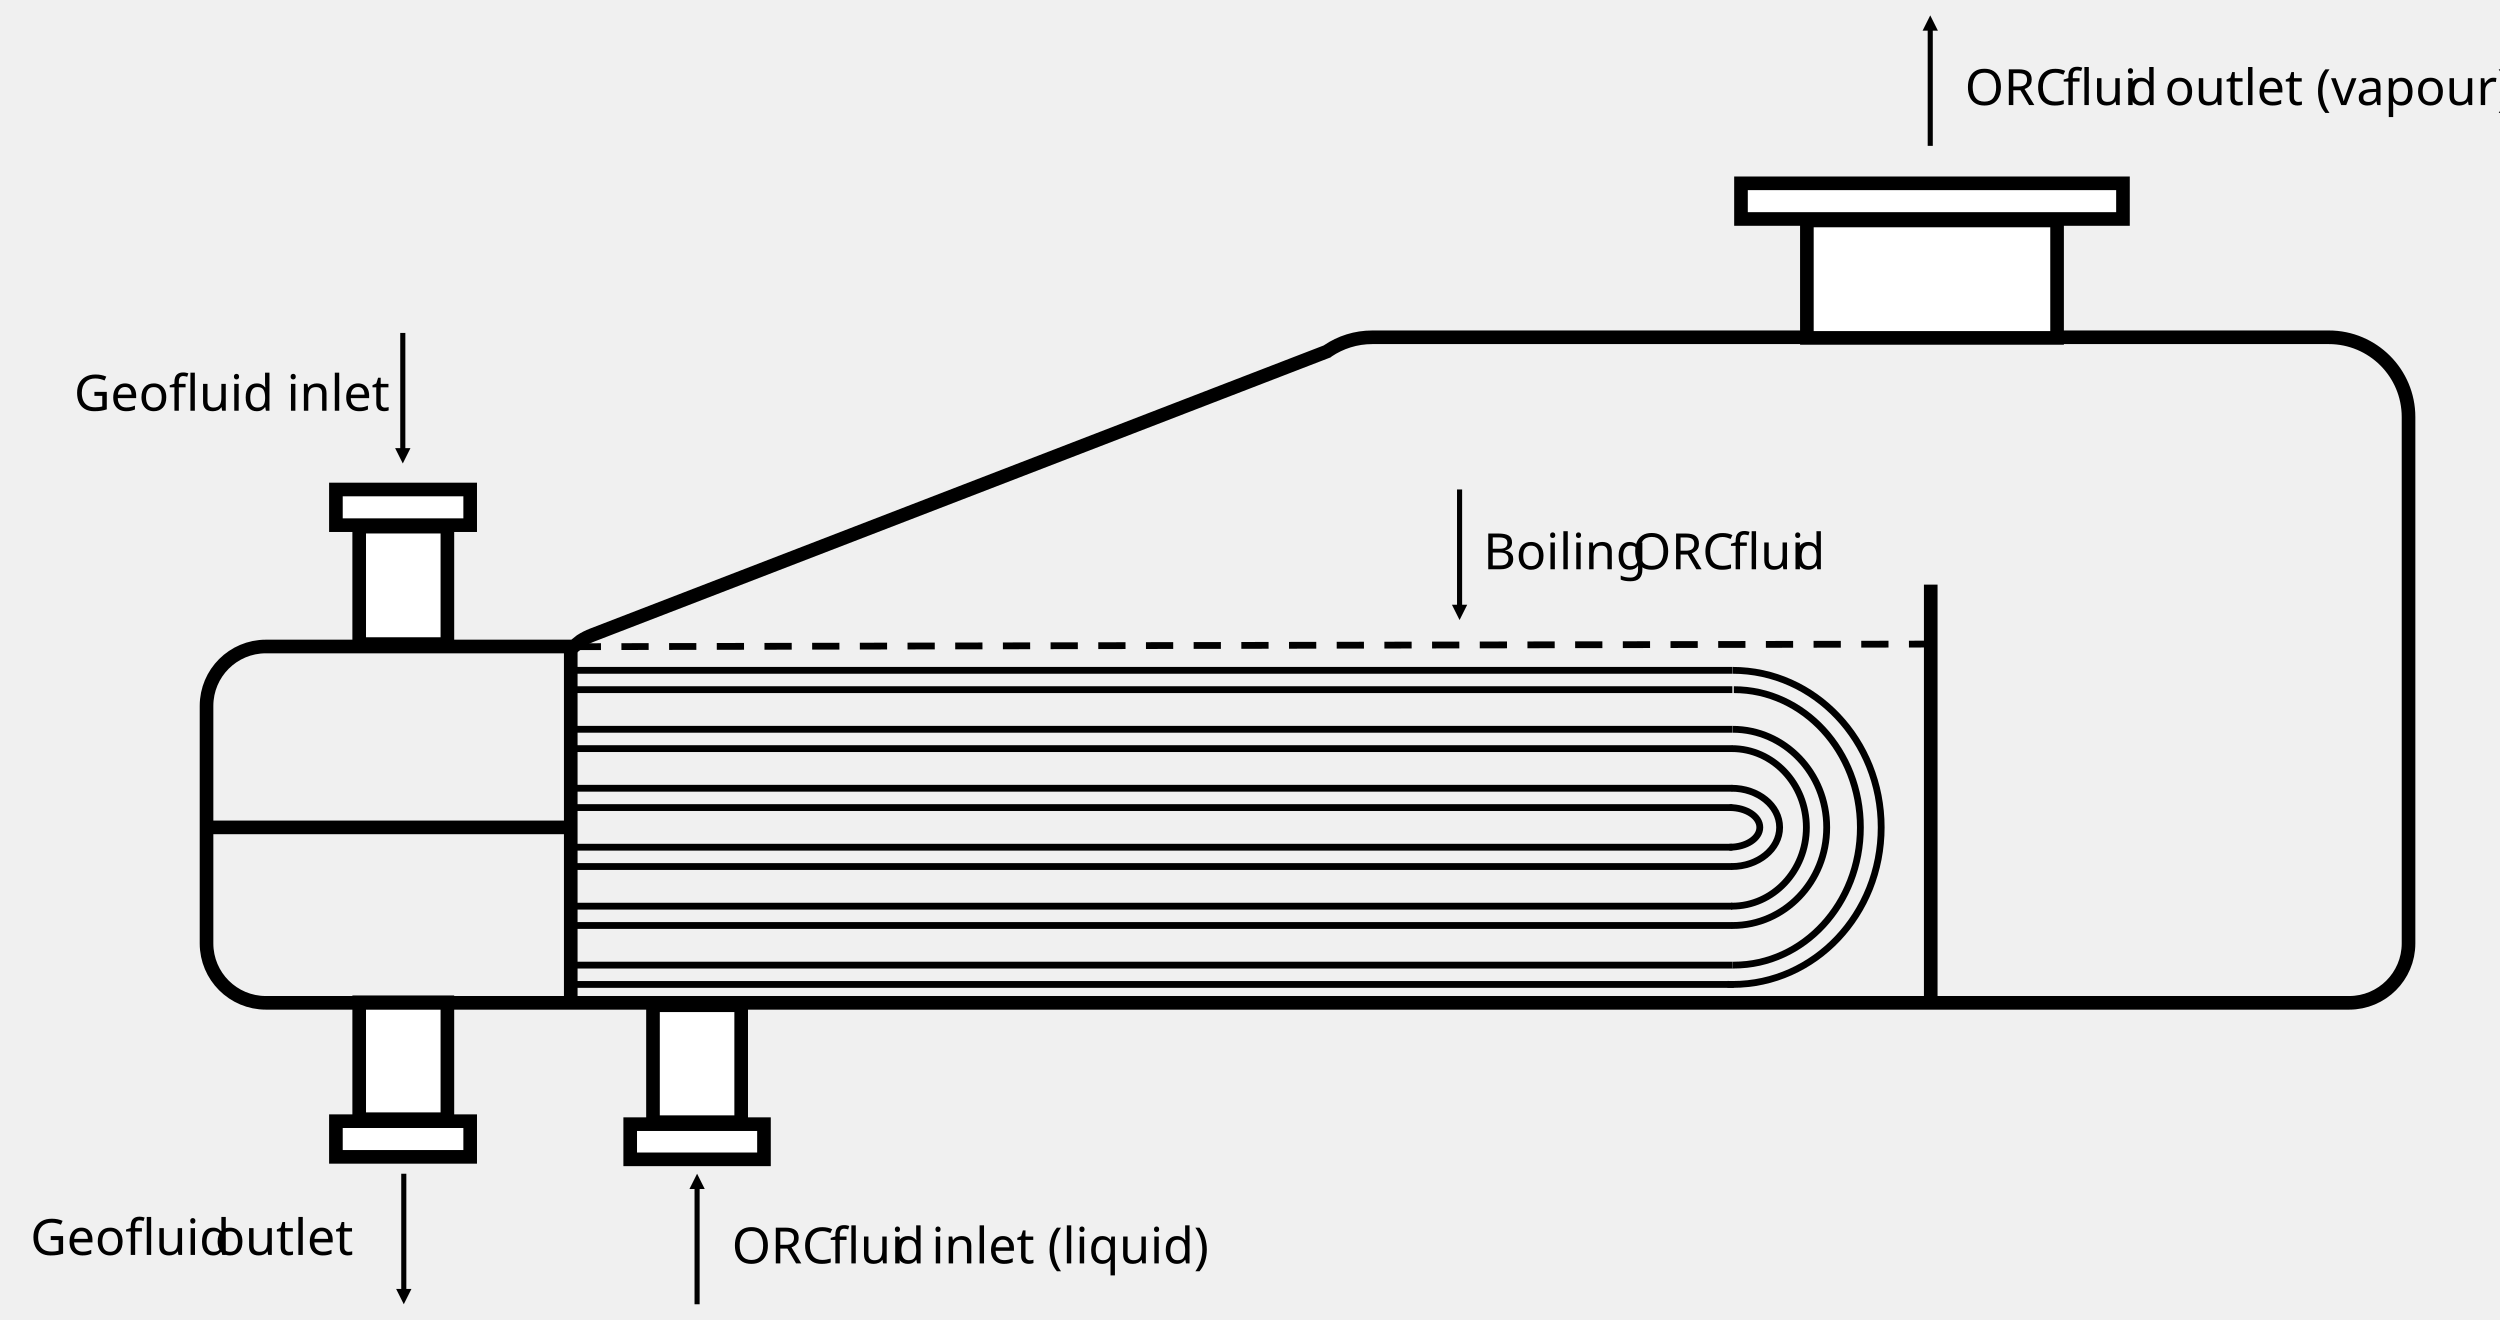
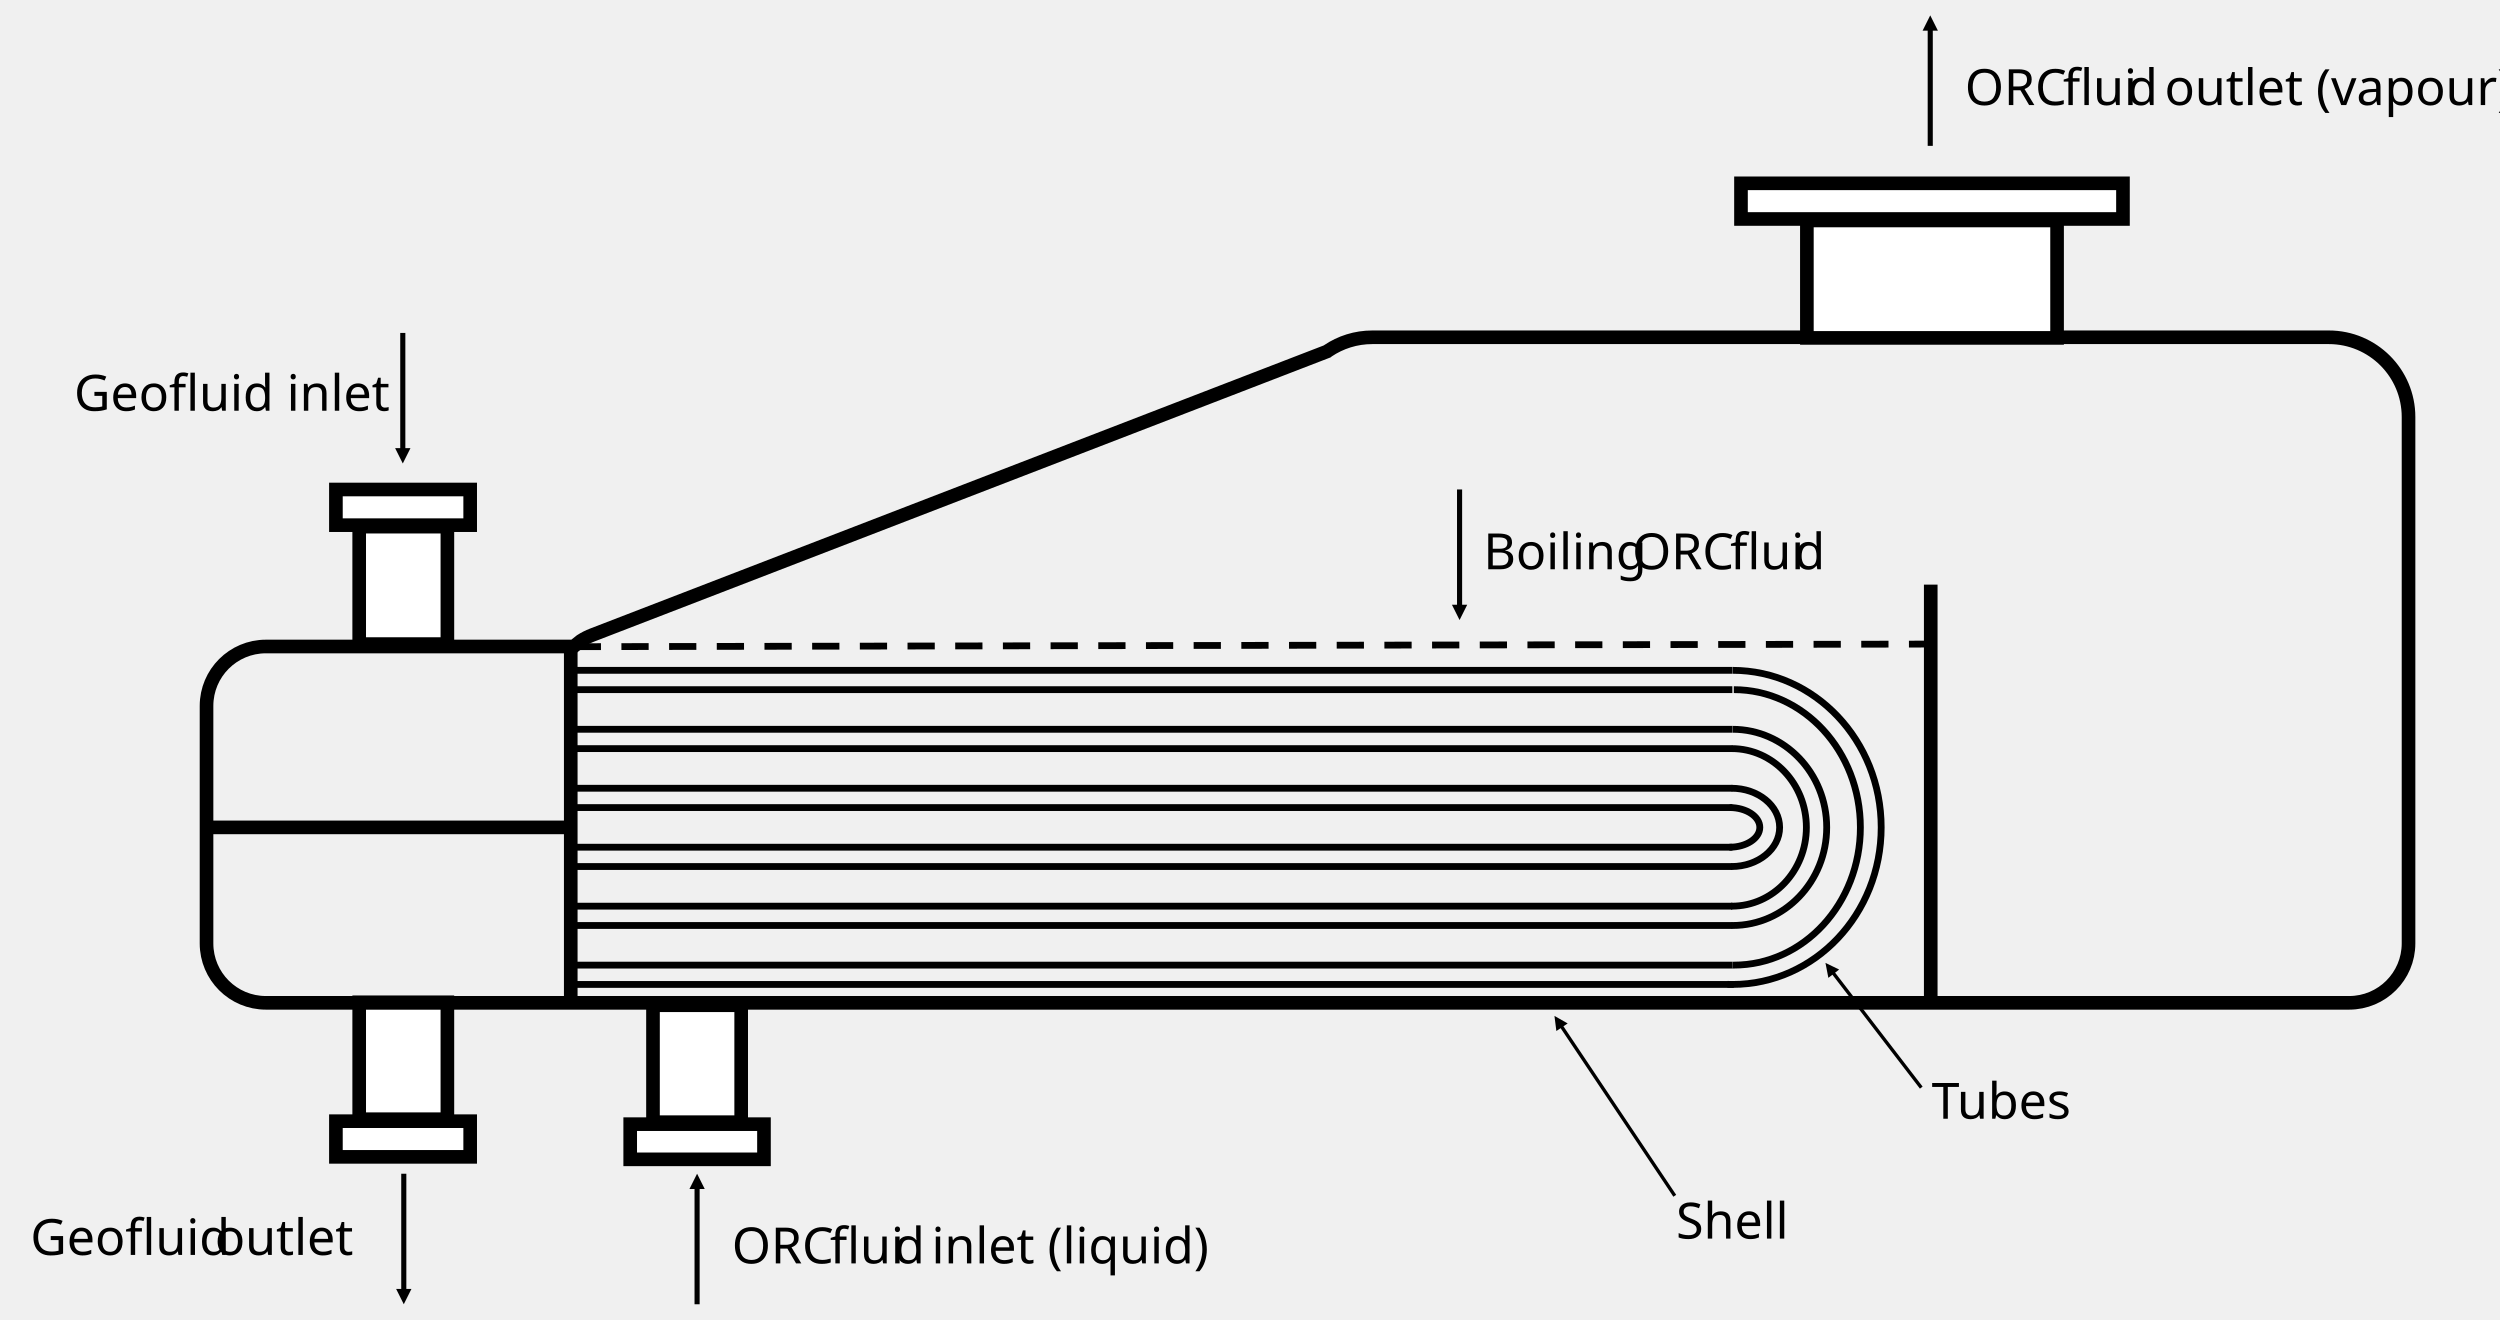
<svg xmlns="http://www.w3.org/2000/svg" width="5046" height="2663" xml:space="preserve" overflow="hidden">
  <defs>
    <clipPath id="clip0">
      <rect x="141" y="-365" width="5046" height="2663" />
    </clipPath>
  </defs>
  <g clip-path="url(#clip0)" transform="translate(-141 365)">
    <path d="M1302 1622 3640.58 1622" stroke="#000000" stroke-width="13.75" stroke-miterlimit="8" fill="none" fill-rule="evenodd" />
    <path d="M0 0 0 719.231" stroke="#000000" stroke-width="27.5" stroke-miterlimit="8" fill="none" fill-rule="evenodd" transform="matrix(1 0 0 -1 1293 1660.23)" />
    <rect x="819" y="623" width="271" height="72" stroke="#000000" stroke-width="27.5" stroke-miterlimit="8" fill="#FFFFFF" />
    <rect x="866" y="698" width="178" height="237" stroke="#000000" stroke-width="27.5" stroke-miterlimit="8" fill="#FFFFFF" />
    <rect x="819" y="1898" width="271" height="72" stroke="#000000" stroke-width="27.5" stroke-miterlimit="8" fill="#FFFFFF" />
    <rect x="866" y="1658" width="178" height="236" stroke="#000000" stroke-width="27.5" stroke-miterlimit="8" fill="#FFFFFF" />
    <path d="M3640.5 1027C3781.61 1027 3896 1151.46 3896 1305 3896 1458.54 3781.61 1583 3640.5 1583 3639.57 1583 3638.63 1582.99 3637.7 1582.98" stroke="#000000" stroke-width="13.75" stroke-miterlimit="8" fill="none" fill-rule="evenodd" />
    <path d="M1299 988 3637.58 988" stroke="#000000" stroke-width="13.75" stroke-miterlimit="8" fill="none" fill-rule="evenodd" />
    <path d="M1299 1027 3637.58 1027" stroke="#000000" stroke-width="13.75" stroke-miterlimit="8" fill="none" fill-rule="evenodd" />
    <path d="M1299 1226 3637.58 1226" stroke="#000000" stroke-width="13.75" stroke-miterlimit="8" fill="none" fill-rule="evenodd" />
    <path d="M1299 1265 3637.58 1265" stroke="#000000" stroke-width="13.75" stroke-miterlimit="8" fill="none" fill-rule="evenodd" />
    <path d="M1299 1345 3637.58 1345" stroke="#000000" stroke-width="13.75" stroke-miterlimit="8" fill="none" fill-rule="evenodd" />
    <path d="M1299 1384 3637.58 1384" stroke="#000000" stroke-width="13.75" stroke-miterlimit="8" fill="none" fill-rule="evenodd" />
    <path d="M1299 1464 3637.58 1464" stroke="#000000" stroke-width="13.75" stroke-miterlimit="8" fill="none" fill-rule="evenodd" />
    <path d="M1299 1503 3637.58 1503" stroke="#000000" stroke-width="13.75" stroke-miterlimit="8" fill="none" fill-rule="evenodd" />
    <path d="M1299 1583 3637.58 1583" stroke="#000000" stroke-width="13.75" stroke-miterlimit="8" fill="none" fill-rule="evenodd" />
    <path d="M1299 1107 3637.58 1107" stroke="#000000" stroke-width="13.75" stroke-miterlimit="8" fill="none" fill-rule="evenodd" />
    <path d="M1299 1146 3637.58 1146" stroke="#000000" stroke-width="13.75" stroke-miterlimit="8" fill="none" fill-rule="evenodd" />
    <path d="M3638 1107C3742.93 1107 3828 1195.65 3828 1305 3828 1414.35 3742.93 1503 3638 1503 3637.33 1503 3636.67 1503 3636 1502.99" stroke="#000000" stroke-width="13.75" stroke-miterlimit="8" fill="none" fill-rule="evenodd" />
    <path d="M3636.5 1146C3719.62 1146 3787 1217.19 3787 1305 3787 1392.81 3719.62 1464 3636.5 1464 3635.97 1464 3635.43 1464 3634.9 1463.99" stroke="#000000" stroke-width="13.75" stroke-miterlimit="8" fill="none" fill-rule="evenodd" />
    <path d="M3638 988C3803.69 988 3938 1129.93 3938 1305 3938 1480.07 3803.69 1622 3638 1622 3634.56 1622 3631.13 1621.94 3627.69 1621.81" stroke="#000000" stroke-width="13.75" stroke-miterlimit="8" fill="none" fill-rule="evenodd" />
    <path d="M3636 1226C3689.57 1226 3733 1261.37 3733 1305 3733 1348.63 3689.57 1384 3636 1384 3635.73 1384 3635.47 1384 3635.2 1384" stroke="#000000" stroke-width="13.75" stroke-miterlimit="8" fill="none" fill-rule="evenodd" />
    <path d="M3632 1265C3665.69 1265 3693 1282.91 3693 1305 3693 1327.09 3665.69 1345 3632 1345 3631.87 1345 3631.73 1345 3631.6 1345" stroke="#000000" stroke-width="13.75" stroke-miterlimit="8" fill="none" fill-rule="evenodd" />
    <path d="M2910.92 315.769 4841.46 315.77C4930.33 315.769 5002.38 387.817 5002.38 476.692L5002.38 1059.76 5002.38 1120.36 5002.38 1539.25C5002.38 1605.45 4948.71 1659.12 4882.51 1659.12L677.731 1659.12C611.526 1659.12 557.857 1605.45 557.857 1539.25L557.857 1059.76C557.857 993.56 611.526 939.891 677.731 939.891L1298.94 939.891 1313.5 928.371C1320.64 923.791 1328.35 919.858 1336.58 916.683L2819.65 344.328 2820.95 343.253C2846.63 325.901 2877.59 315.769 2910.92 315.769Z" stroke="#000000" stroke-width="27.5" stroke-miterlimit="8" fill="none" fill-rule="evenodd" />
    <path d="M0 0 0 853.733" stroke="#000000" stroke-width="27.5" stroke-miterlimit="8" fill="none" fill-rule="evenodd" transform="matrix(1 0 0 -1 4038 1668.73)" />
    <path d="M0 0 741.584 0" stroke="#000000" stroke-width="27.5" stroke-miterlimit="8" fill="none" fill-rule="evenodd" transform="matrix(-1 0 0 1 1288.58 1305)" />
    <path d="M961.156 2004 961.156 2241.7 950.844 2241.7 950.844 2004ZM971.469 2236.55 956 2267.49 940.531 2236.55Z" />
    <path d="M959.156 307 959.156 544.704 948.844 544.704 948.844 307ZM969.469 539.547 954 570.485 938.531 539.547Z" />
    <text font-family="Calibri,Calibri_MSFontService,sans-serif" font-weight="400" font-size="101" transform="matrix(1 0 0 1 290.461 464)">Geofluid inlet</text>
    <text font-family="Calibri,Calibri_MSFontService,sans-serif" font-weight="400" font-size="101" transform="matrix(1 0 0 1 202.294 2168)">Geofluid </text>
    <text font-family="Calibri,Calibri_MSFontService,sans-serif" font-weight="400" font-size="101" transform="matrix(1 0 0 1 574.689 2168)">outlet</text>
    <rect x="1413" y="1904" width="270" height="71" stroke="#000000" stroke-width="27.5" stroke-miterlimit="8" fill="#FFFFFF" />
    <rect x="1459" y="1664" width="178" height="236" stroke="#000000" stroke-width="27.5" stroke-miterlimit="8" fill="#FFFFFF" />
    <path d="M5.156-7.06246e-06 5.157 237.704-5.156 237.704-5.156 7.06246e-06ZM15.469 232.547 0 263.485-15.468 232.548Z" transform="matrix(1 0 0 -1 1548 2267.49)" />
    <text font-family="Calibri,Calibri_MSFontService,sans-serif" font-weight="400" font-size="101" transform="matrix(1 0 0 1 1618.18 2185)">ORC</text>
    <text font-family="Calibri,Calibri_MSFontService,sans-serif" font-weight="400" font-size="101" transform="matrix(1 0 0 1 1816.09 2185)">flui</text>
    <text font-family="Calibri,Calibri_MSFontService,sans-serif" font-weight="400" font-size="101" transform="matrix(1 0 0 1 1945.57 2185)">d</text>
    <text font-family="Calibri,Calibri_MSFontService,sans-serif" font-weight="400" font-size="101" transform="matrix(1 0 0 1 2021.2 2185)">inlet (liquid)</text>
    <path d="M0 0 2739.43 5.265" stroke="#000000" stroke-width="13.75" stroke-miterlimit="8" stroke-dasharray="55 41.25" fill="none" fill-rule="evenodd" transform="matrix(1 0 0 -1 1299 940.265)" />
    <path d="M3092.16 623 3092.16 860.704 3081.84 860.704 3081.84 623ZM3102.47 855.547 3087 886.485 3071.53 855.547Z" />
    <text font-family="Calibri,Calibri_MSFontService,sans-serif" font-weight="400" font-size="101" transform="matrix(1 0 0 1 3135.1 784)">Boiling</text>
    <text font-family="Calibri,Calibri_MSFontService,sans-serif" font-weight="400" font-size="101" transform="matrix(1 0 0 1 3435.31 784)">ORC</text>
    <text font-family="Calibri,Calibri_MSFontService,sans-serif" font-weight="400" font-size="101" transform="matrix(1 0 0 1 3633.22 784)">flui</text>
    <text font-family="Calibri,Calibri_MSFontService,sans-serif" font-weight="400" font-size="101" transform="matrix(1 0 0 1 3762.7 784)">d</text>
    <rect x="3655" y="5" width="771" height="72" stroke="#000000" stroke-width="27.5" stroke-miterlimit="8" fill="#FFFFFF" />
    <rect x="3788" y="80" width="505" height="237" stroke="#000000" stroke-width="27.5" stroke-miterlimit="8" fill="#FFFFFF" />
    <path d="M5.156-7.06246e-06 5.157 237.704-5.156 237.704-5.156 7.06246e-06ZM15.469 232.547 0 263.485-15.468 232.548Z" transform="matrix(1 0 0 -1 4037 -70.5151)" />
    <text font-family="Calibri,Calibri_MSFontService,sans-serif" font-weight="400" font-size="101" transform="matrix(1 0 0 1 4106.93 -153)">ORC</text>
    <text font-family="Calibri,Calibri_MSFontService,sans-serif" font-weight="400" font-size="101" transform="matrix(1 0 0 1 4304.84 -153)">flui</text>
    <text font-family="Calibri,Calibri_MSFontService,sans-serif" font-weight="400" font-size="101" transform="matrix(1 0 0 1 4434.32 -153)">d</text>
    <text font-family="Calibri,Calibri_MSFontService,sans-serif" font-weight="400" font-size="101" transform="matrix(1 0 0 1 4509.95 -153)">outlet (vapour)</text>
+     <text font-family="Calibri,Calibri_MSFontService,sans-serif" font-weight="400" font-size="101" transform="matrix(1 0 0 1 4039.85 1893)">Tubes</text>
+     <path d="M4016.17 1832.34 3836.73 1598.77 3842.19 1594.58 4021.62 1828.15ZM3831.35 1608.68 3825.5 1578.5 3853.16 1591.93Z" />
+     <text font-family="Calibri,Calibri_MSFontService,sans-serif" font-weight="400" font-size="101" transform="matrix(1 0 0 1 3523.99 2135)">Shell</text>
+     <path d="M3518.51 2050.47 3288.38 1706.46 3294.1 1702.64 3524.22 2046.64ZM3282.36 1716 3278.5 1685.5 3305.22 1700.71Z" />
  </g>
</svg>
